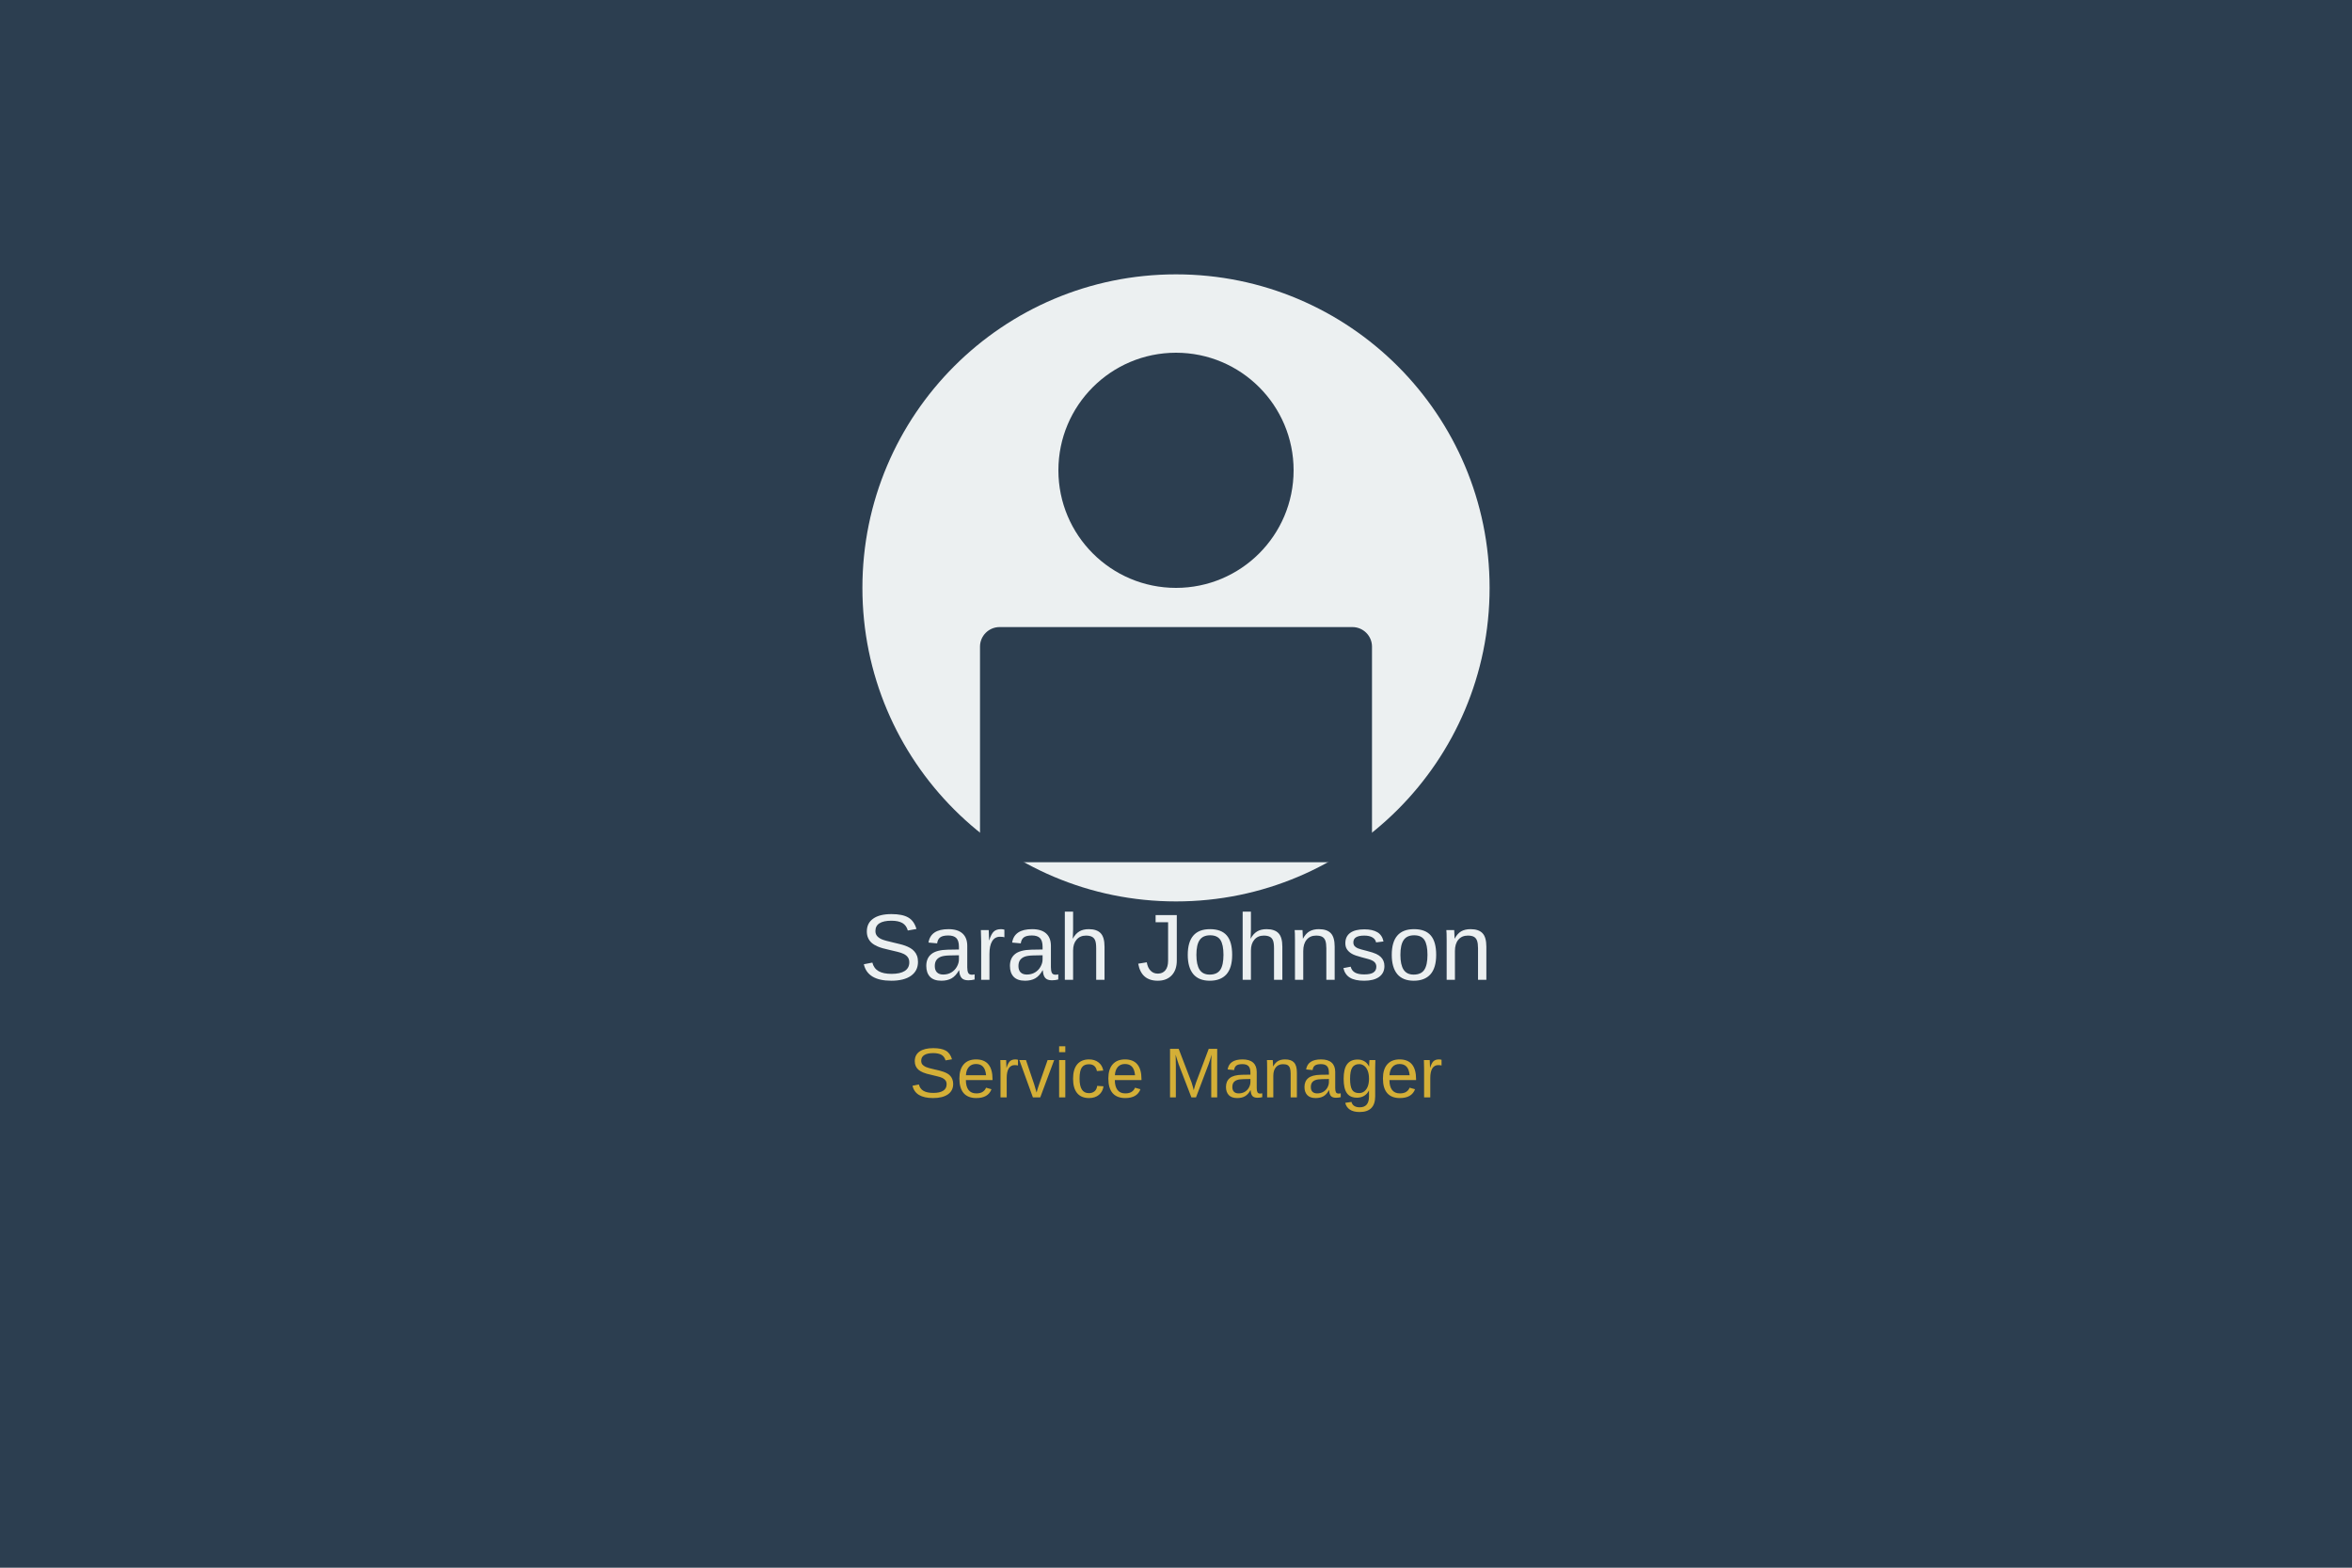
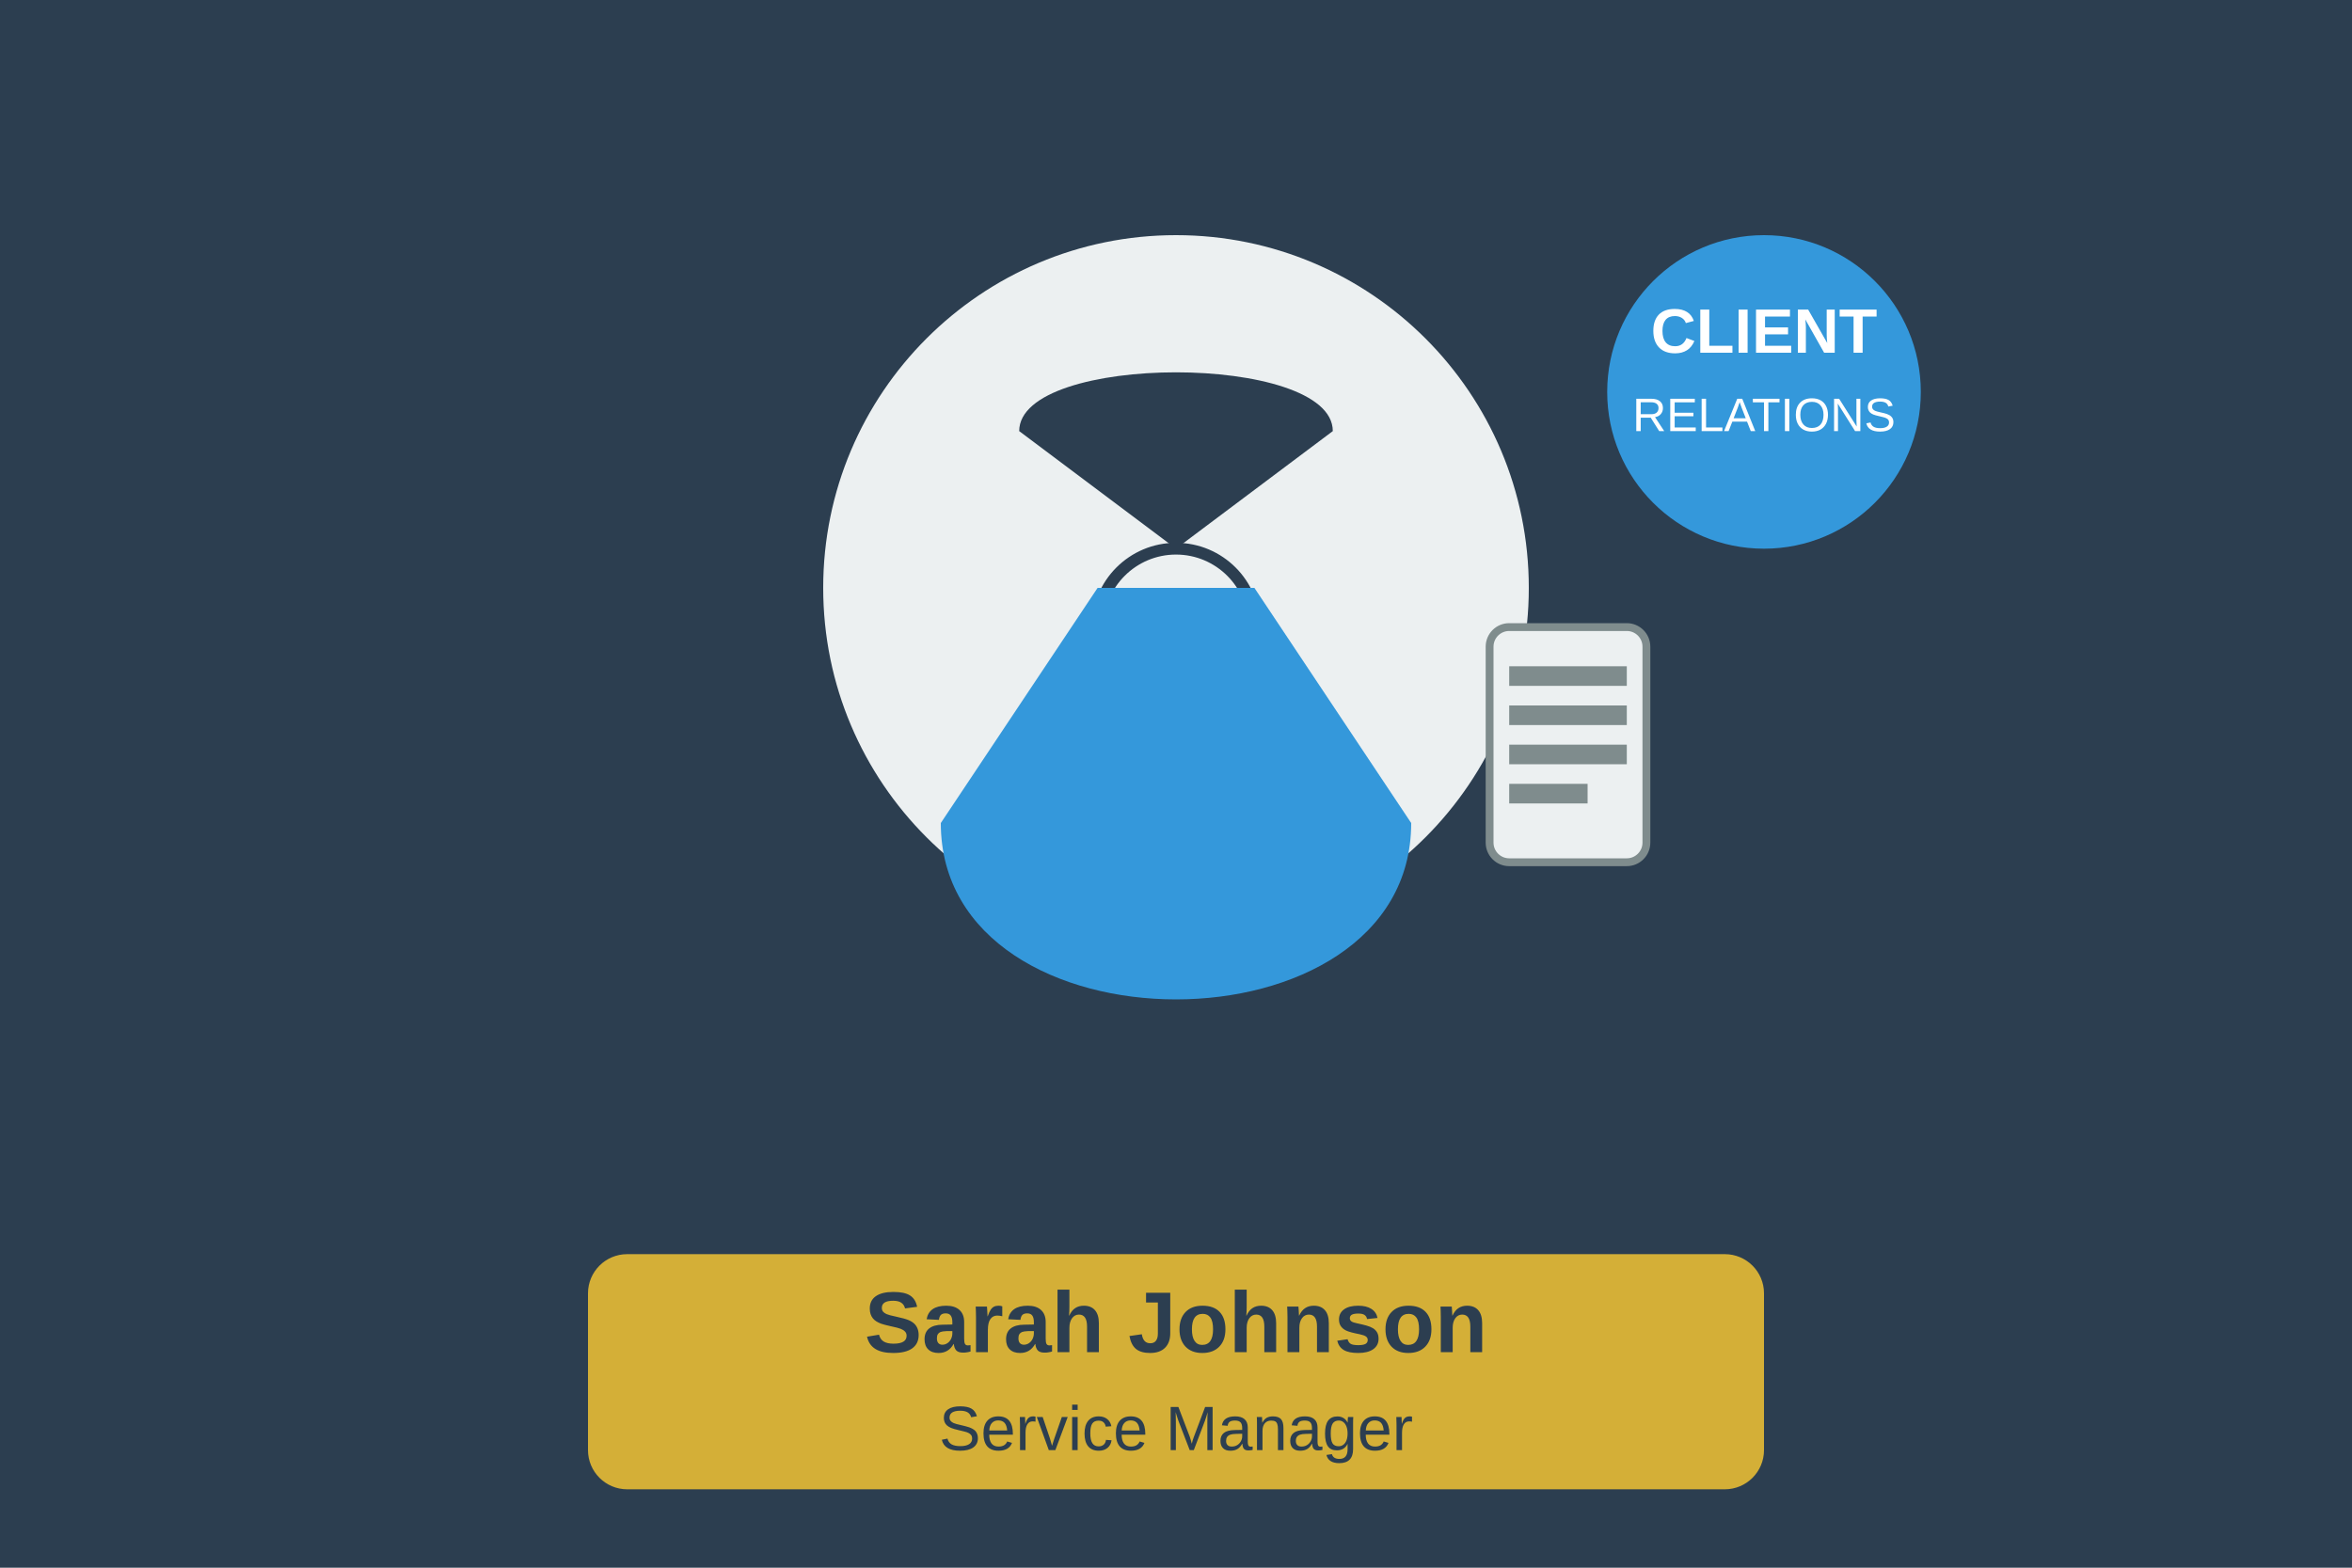
<svg xmlns="http://www.w3.org/2000/svg" width="600" height="400">
  <rect width="100%" height="100%" fill="#2C3E50" />
-   <circle cx="300" cy="150" r="80" fill="#ECF0F1" />
-   <circle cx="300" cy="120" r="30" fill="#2C3E50" />
-   <rect x="250" y="160" width="100" height="60" rx="5" fill="#2C3E50" />
-   <text x="300" y="250" font-family="Arial" font-size="24" text-anchor="middle" fill="#ECF0F1">Sarah Johnson</text>
-   <text x="300" y="280" font-family="Arial" font-size="18" text-anchor="middle" fill="#D4AF37">Service Manager</text>
+   <circle cx="300" cy="150" r="90" fill="#ECF0F1" />
+   <path d="M260,110 C260,90 340,90 340,110 L300,140 Z" fill="#2C3E50" />
+   <path d="M280,160 A20,20 0 0,1 320,160" stroke="#2C3E50" stroke-width="3" fill="none" />
+   <path d="M240,210 C240,270 360,270 360,210 L320,150 L280,150 Z" fill="#3498DB" />
+   <rect x="380" y="160" width="40" height="60" rx="5" fill="#ECF0F1" stroke="#7F8C8D" stroke-width="2" />
+   <rect x="385" y="170" width="30" height="5" fill="#7F8C8D" />
+   <rect x="385" y="180" width="30" height="5" fill="#7F8C8D" />
+   <rect x="385" y="190" width="30" height="5" fill="#7F8C8D" />
+   <rect x="385" y="200" width="20" height="5" fill="#7F8C8D" />
+   <rect x="150" y="320" width="300" height="60" rx="10" fill="#D4AF37" />
+   <text x="300" y="345" font-family="Arial" font-size="22" font-weight="bold" text-anchor="middle" fill="#2C3E50">Sarah Johnson</text>
+   <text x="300" y="370" font-family="Arial" font-size="16" text-anchor="middle" fill="#2C3E50">Service Manager</text>
+   <circle cx="450" cy="100" r="40" fill="#3498DB" />
+   <text x="450" y="90" font-family="Arial" font-size="16" font-weight="bold" text-anchor="middle" fill="white">CLIENT</text>
+   <text x="450" y="110" font-family="Arial" font-size="12" text-anchor="middle" fill="white">RELATIONS</text>
</svg>
